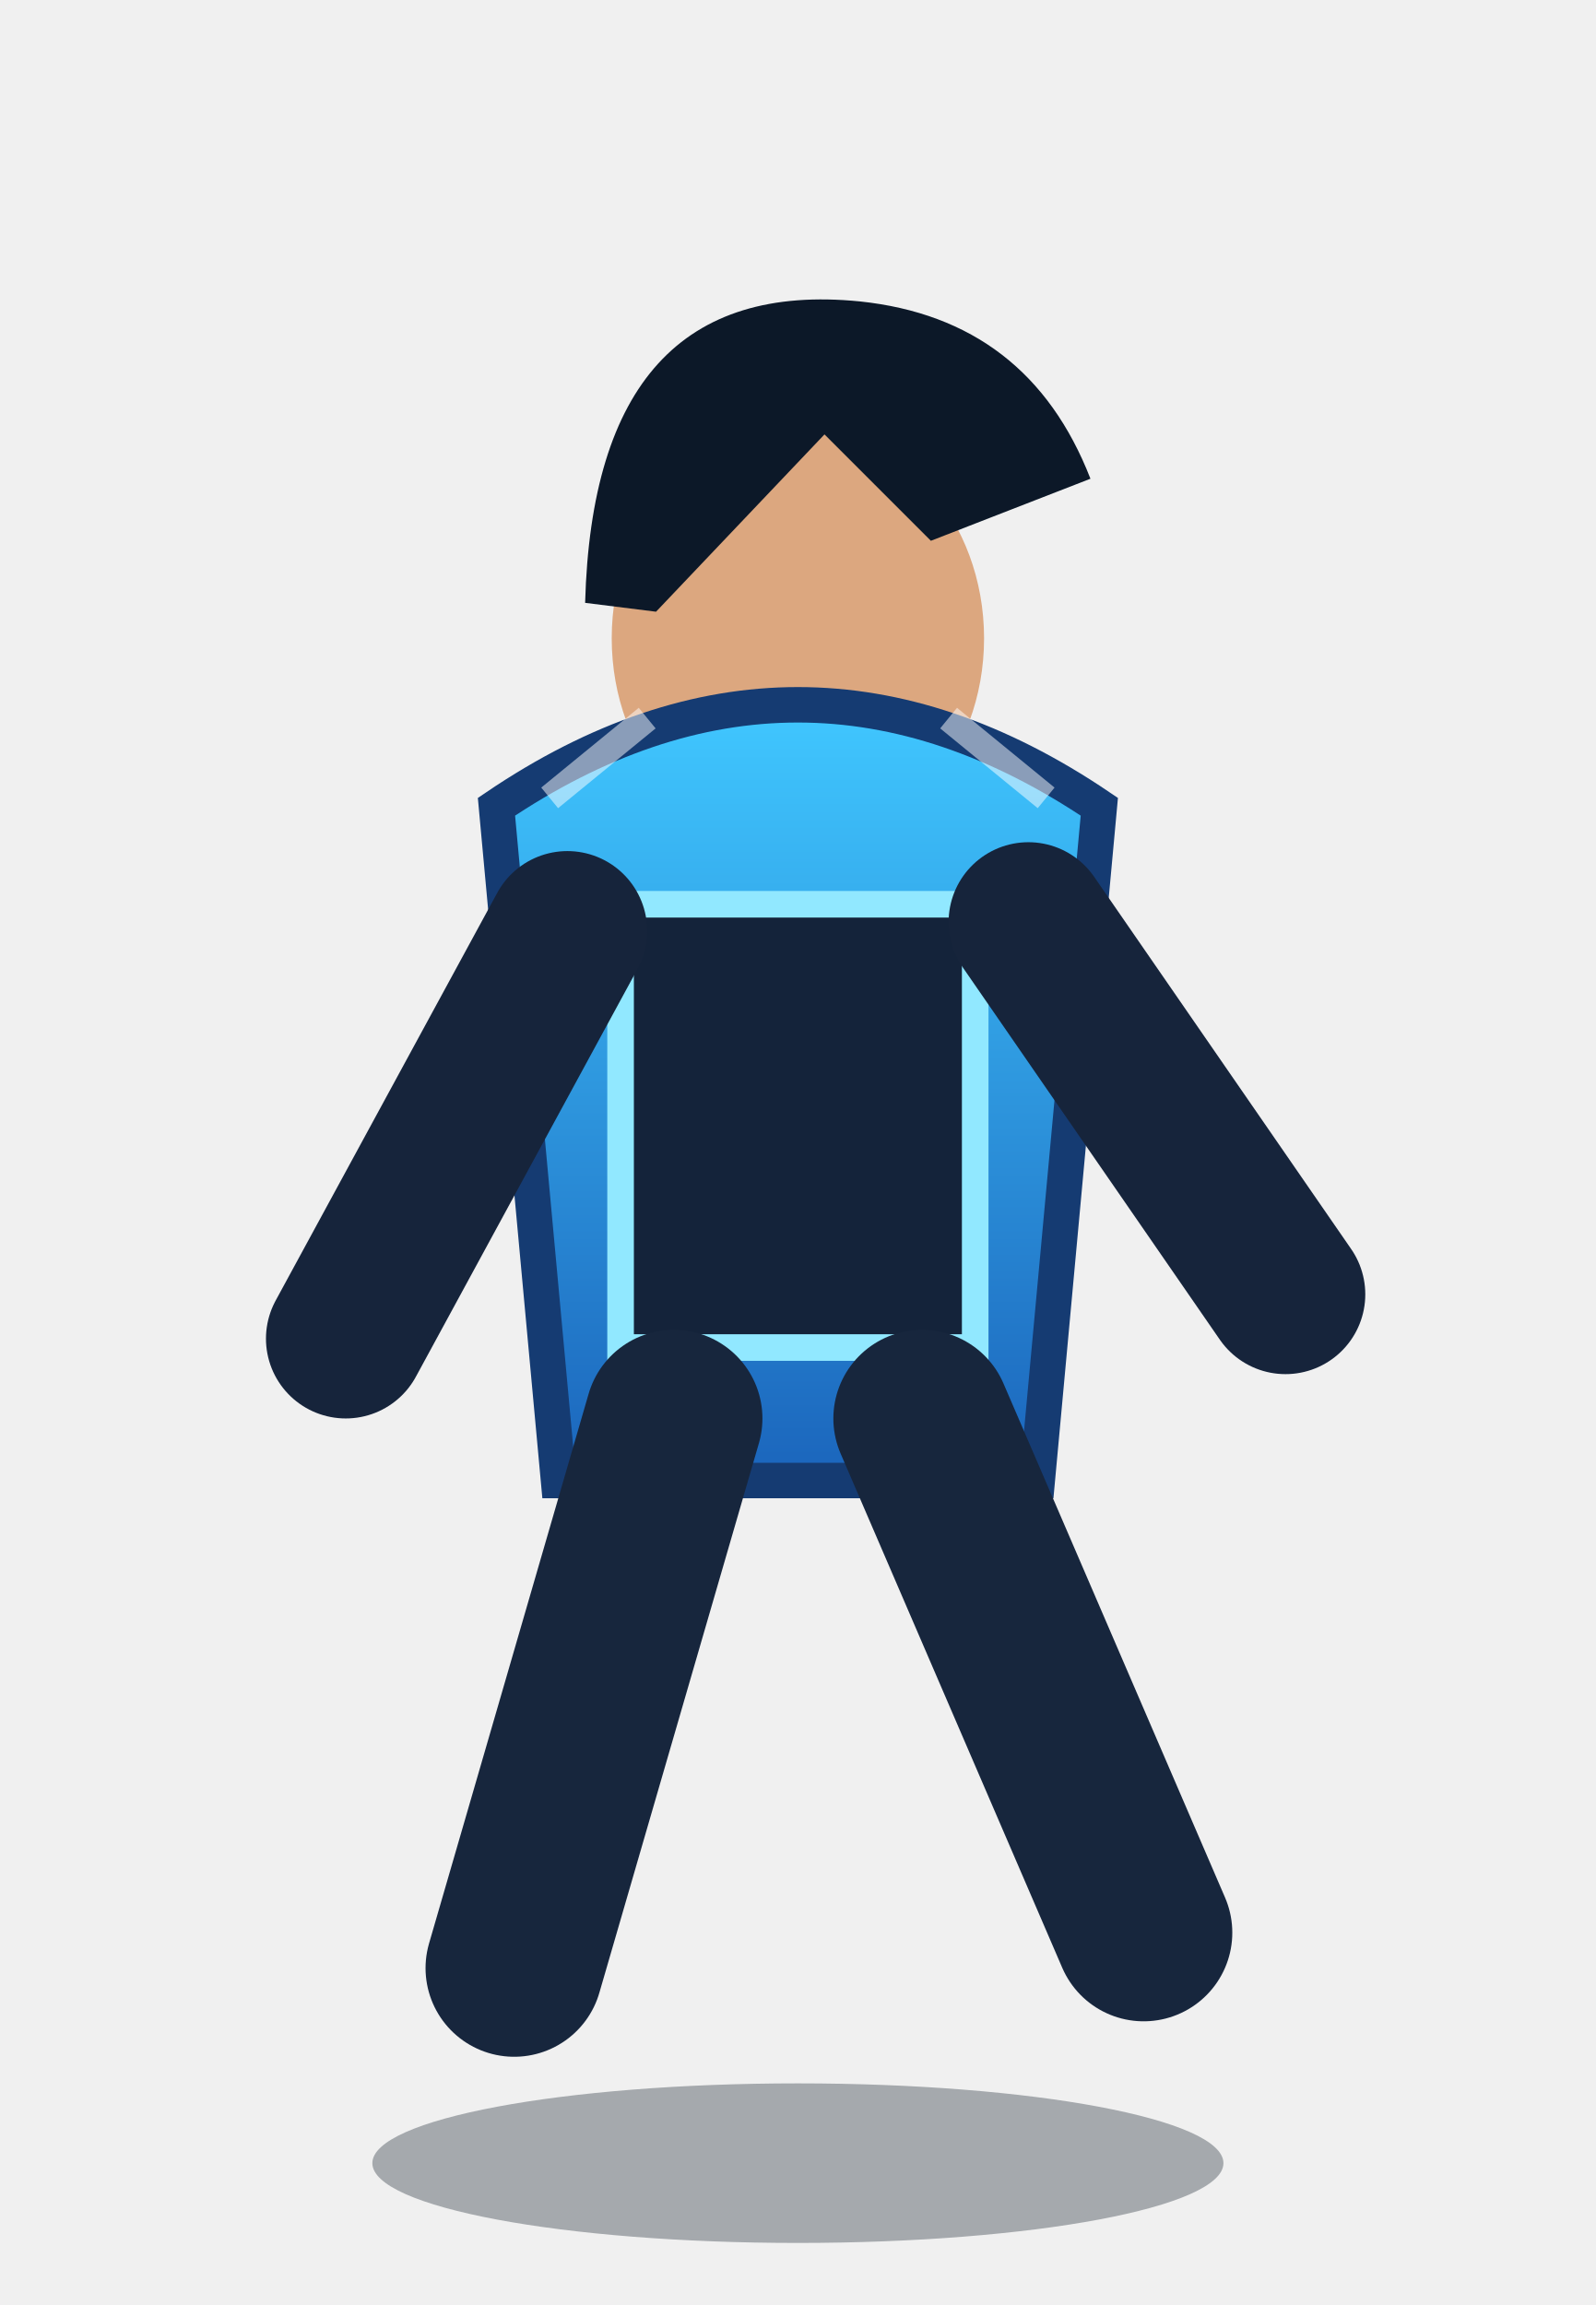
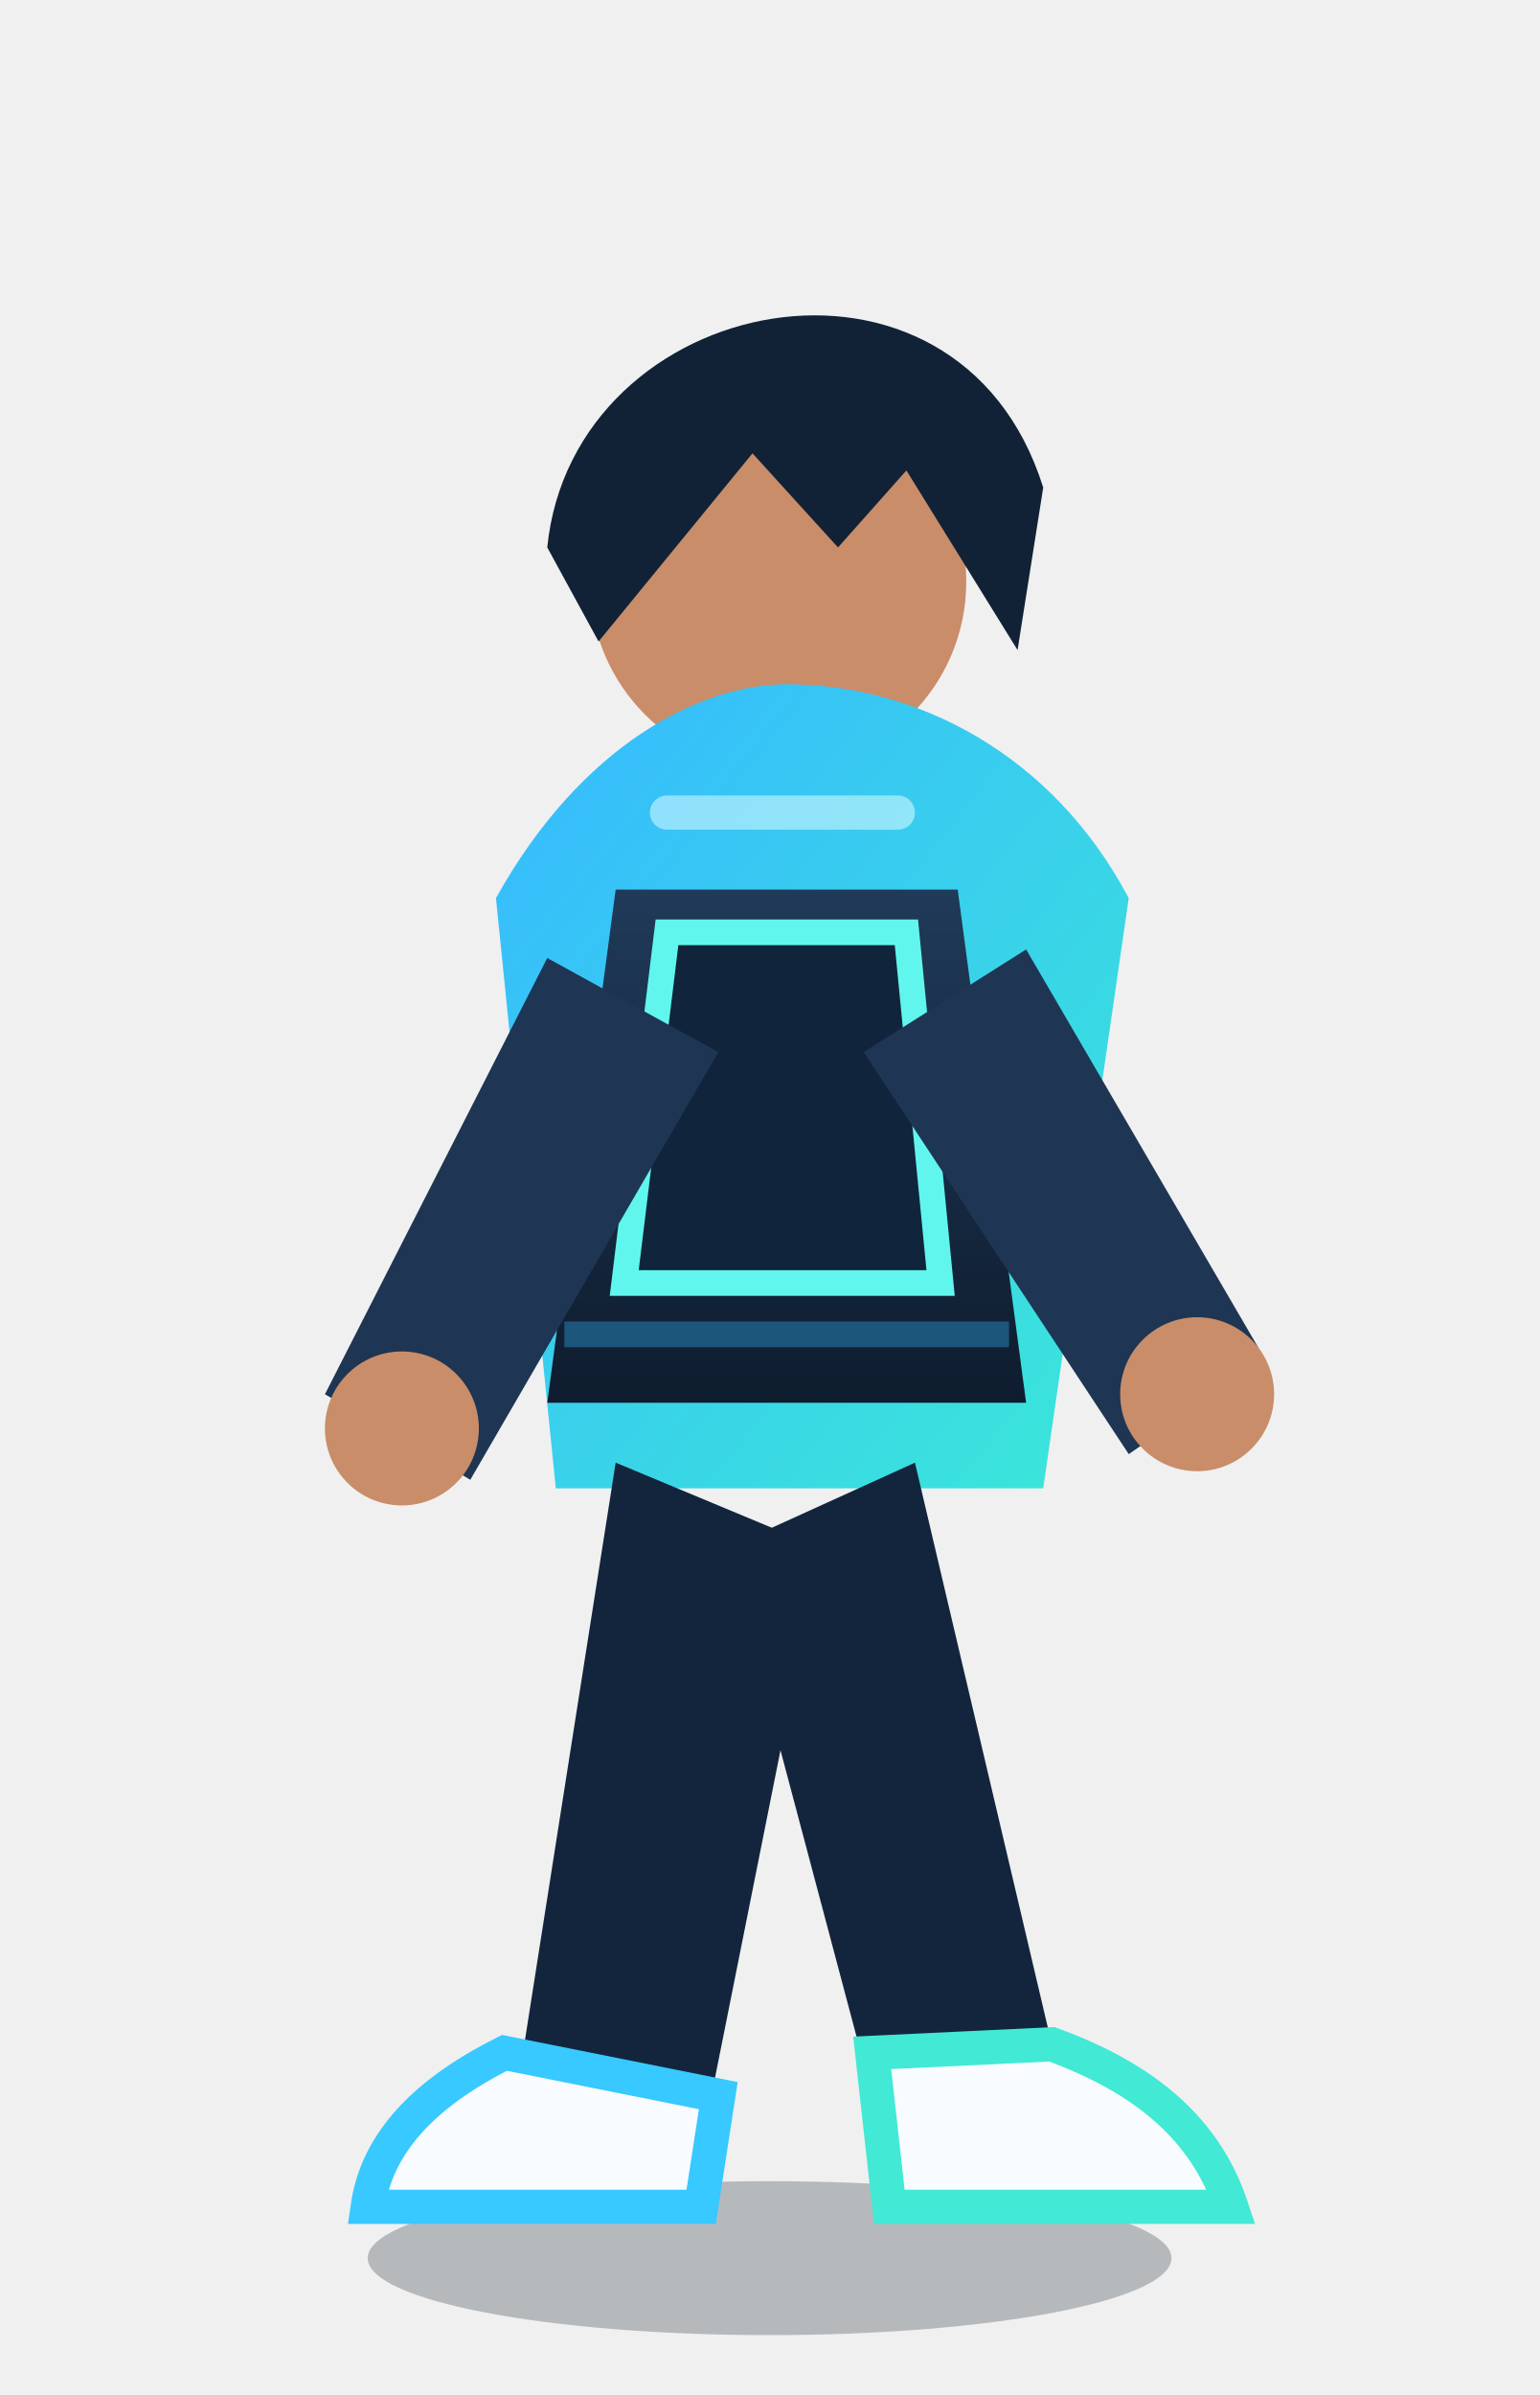
- <svg xmlns="http://www.w3.org/2000/svg" viewBox="0 0 180 260">
+ <svg xmlns="http://www.w3.org/2000/svg" width="180" height="280" viewBox="0 0 180 280" data-safe-svg="1" data-sprite-root="transparent">
  <defs>
-     <linearGradient id="j" x1="0" y1="0" x2="0" y2="1">
-       <stop stop-color="#40c7ff" />
-       <stop offset="1" stop-color="#1b65bc" />
+     <linearGradient id="j" x1="0" y1="0" x2="1" y2="1">
+       <stop stop-color="#36b9ff" />
+       <stop offset="1" stop-color="#3be7d8" />
    </linearGradient>
-     <filter id="g">
-       <feGaussianBlur stdDeviation="4" result="b" />
-       <feMerge>
-         <feMergeNode in="b" />
-         <feMergeNode in="SourceGraphic" />
-       </feMerge>
-     </filter>
+     <linearGradient id="d" x1="0" y1="0" x2="0" y2="1">
+       <stop stop-color="#203a59" />
+       <stop offset="1" stop-color="#0e1c2e" />
+     </linearGradient>
  </defs>
-   <ellipse cx="90" cy="244" rx="48" ry="9" fill="#04111d" opacity=".32" />
-   <ellipse cx="90" cy="72" rx="21" ry="24" fill="#dca77f" />
-   <path d="M66 68q1-37 31-34 19 2 26 20l-18 7-12-12-19 20z" fill="#0c1828" />
-   <path d="M56 91q34-23 68 0l-7 76H63z" fill="url(#j)" stroke="#153b72" stroke-width="4" />
-   <path d="M70 102h40v50H70z" fill="#14233a" stroke="#91e8ff" stroke-width="3" />
-   <path d="M64 105L39 151" stroke="#16243b" stroke-width="18" stroke-linecap="round" />
-   <path d="M116 104l29 42" stroke="#16243b" stroke-width="18" stroke-linecap="round" />
-   <path d="M76 160l-18 62" stroke="#17263d" stroke-width="20" stroke-linecap="round" />
-   <path d="M104 160l25 58" stroke="#17263d" stroke-width="20" stroke-linecap="round" />
-   <path d="M44 224h35" stroke="#40c7ff" stroke-width="13" stroke-linecap="round" filter="url(#g)" />
-   <path d="M111 221h35" stroke="#40c7ff" stroke-width="13" stroke-linecap="round" filter="url(#g)" />
-   <path d="M62 90l11-9m45 9l-11-9" stroke="#fff" stroke-width="3" opacity=".5" />
+   <ellipse cx="90" cy="264" rx="47" ry="9" fill="#071421" opacity=".25" />
+   <circle cx="91" cy="68" r="22" fill="#c98d69" />
+   <path d="M64 64c3-30 48-39 58-7l-3 19-13-21-8 9-10-11-18 22z" fill="#112236" />
+   <path d="M58 105c10-18 24-25 34-25 15 0 31 8 40 25l-10 69H65z" fill="url(#j)" />
+   <path d="M72 104h40l8 60H64z" fill="url(#d)" />
+   <path d="M78 109h28l4 41H73z" fill="#10253b" stroke="#61f6ed" stroke-width="3" />
+   <path d="M64 112l-26 51 17 10 29-50z" fill="#1e3653" />
+   <path d="M120 111l28 48-16 11-31-47z" fill="#1e3653" />
+   <circle cx="47" cy="167" r="9" fill="#c98d69" />
+   <circle cx="140" cy="163" r="9" fill="#c98d69" />
+   <path d="M72 171l-11 70 22 5 13-65z" fill="#13253d" />
+   <path d="M107 171l16 68-21 6-17-64z" fill="#13253d" />
+   <path d="M59 240c-10 5-15 11-16 18h39l2-13z" fill="#f8fbff" stroke="#37c9ff" stroke-width="4" />
+   <path d="M102 240l2 18h40c-3-9-10-15-21-19z" fill="#f8fbff" stroke="#42e9d5" stroke-width="4" />
+   <path d="M78 95h27" stroke="#eaffff" stroke-opacity=".5" stroke-width="4" stroke-linecap="round" />
+   <path d="M66 156h52" stroke="#36b9ff" stroke-opacity=".35" stroke-width="3" />
</svg>
